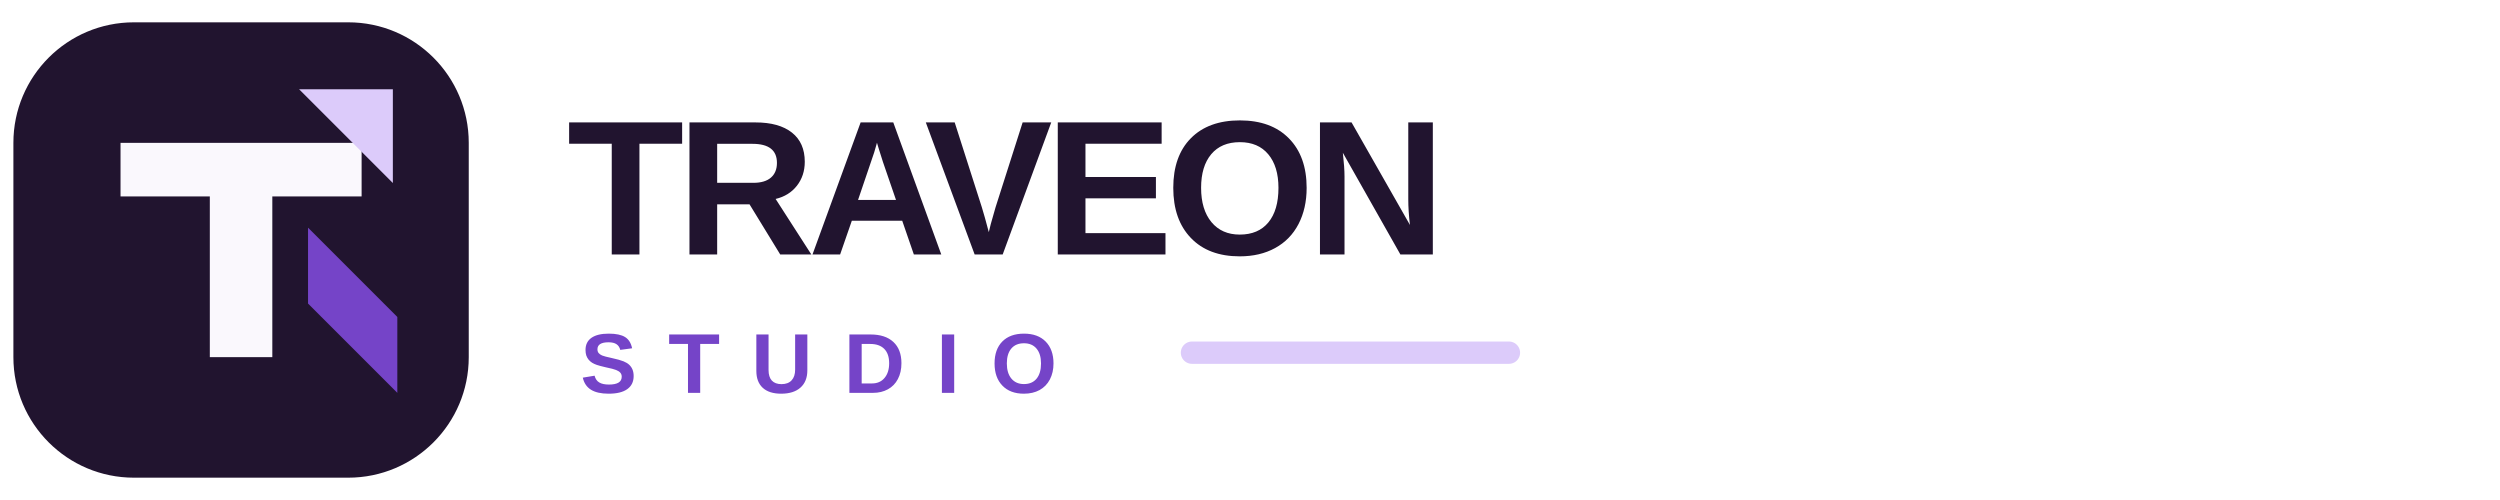
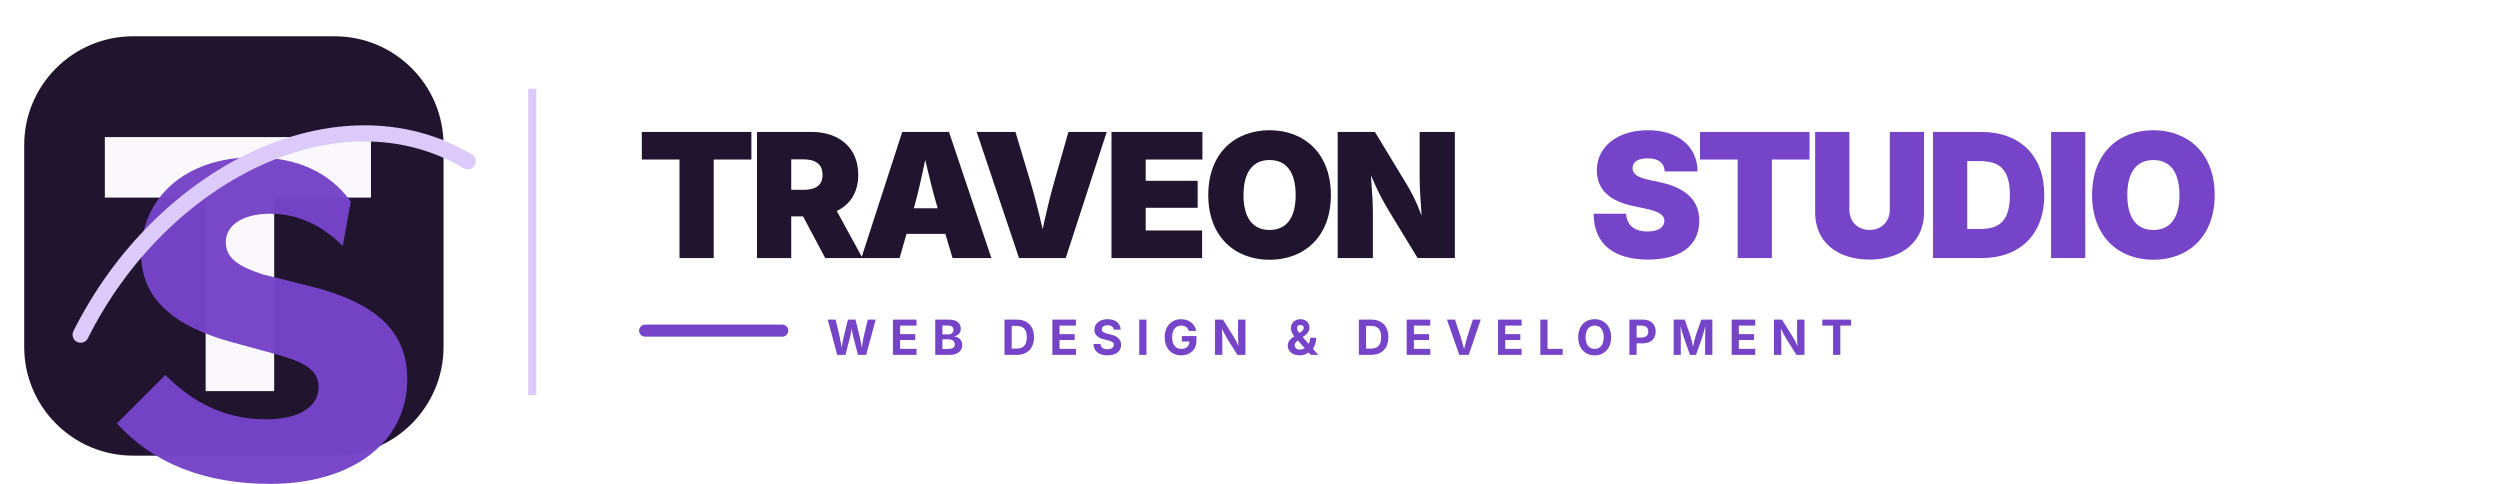
- <svg xmlns="http://www.w3.org/2000/svg" viewBox="0 0 560 112" role="img" aria-labelledby="title desc">
-   <rect x="3" y="5" width="102" height="102" rx="27" fill="#21142F" />
-   <path d="M27 32H81V44H61V80H47V44H27Z" fill="#FAF8FD" />
-   <path d="M67 20L88 20L88 41Z" fill="#DCCBFA" />
-   <path d="M69 51L89 71L89 88L69 68Z" fill="#7544C8" />
-   <text x="127" y="57" font-family="Arial, Helvetica, sans-serif" font-size="43" font-weight="800" letter-spacing="-1.7" fill="#21142F">TRAVEON</text>
-   <text x="130" y="88" font-family="Arial, Helvetica, sans-serif" font-size="19" font-weight="700" letter-spacing="7" fill="#7544C8">STUDIO</text>
-   <path d="M267 79H338" stroke="#DCCBFA" stroke-width="5" stroke-linecap="round" />
+ <svg xmlns="http://www.w3.org/2000/svg" viewBox="0 0 620 120" role="img" aria-labelledby="title desc">
+   <g transform="translate(4 7)">
+     <rect x="2" y="2" width="104" height="104" rx="27" fill="#21142F" />
+     <path d="M22 27h66v15H64v48H47V42H22z" fill="#FAF8FD" />
+     <path d="M83 43c-5-7-13-11-24-11-17 0-28 10-28 24 0 11 8 18 23 22l11 3c7 2 10 4 10 8 0 5-5 8-13 8-10 0-18-4-25-11L25 98c9 10 22 15 38 15 20 0 34-10 34-26 0-12-8-19-24-23l-12-3c-6-2-9-4-9-8s4-7 11-7c7 0 13 3 18 8z" fill="#7544C8" opacity=".98" />
+     <path d="M16 76c20-40 64-62 96-43" fill="none" stroke="#DCCBFA" stroke-width="4" stroke-linecap="round" />
+   </g>
+   <path d="M132 22v76" stroke="#DCCBFA" stroke-width="2" />
+   <text x="158" y="64" font-family="Inter,Arial,sans-serif" font-size="43" font-weight="850" letter-spacing="-1.8" fill="#21142F">TRAVEON</text>
+   <text x="394" y="64" font-family="Inter,Arial,sans-serif" font-size="43" font-weight="850" letter-spacing="-1.8" fill="#7544C8">STUDIO</text>
+   <path d="M160 82h34" stroke="#7544C8" stroke-width="3" stroke-linecap="round" />
+   <text x="205" y="88" font-family="Inter,Arial,sans-serif" font-size="12" font-weight="700" letter-spacing="3.2" fill="#7544C8">WEB DESIGN &amp; DEVELOPMENT</text>
</svg>
